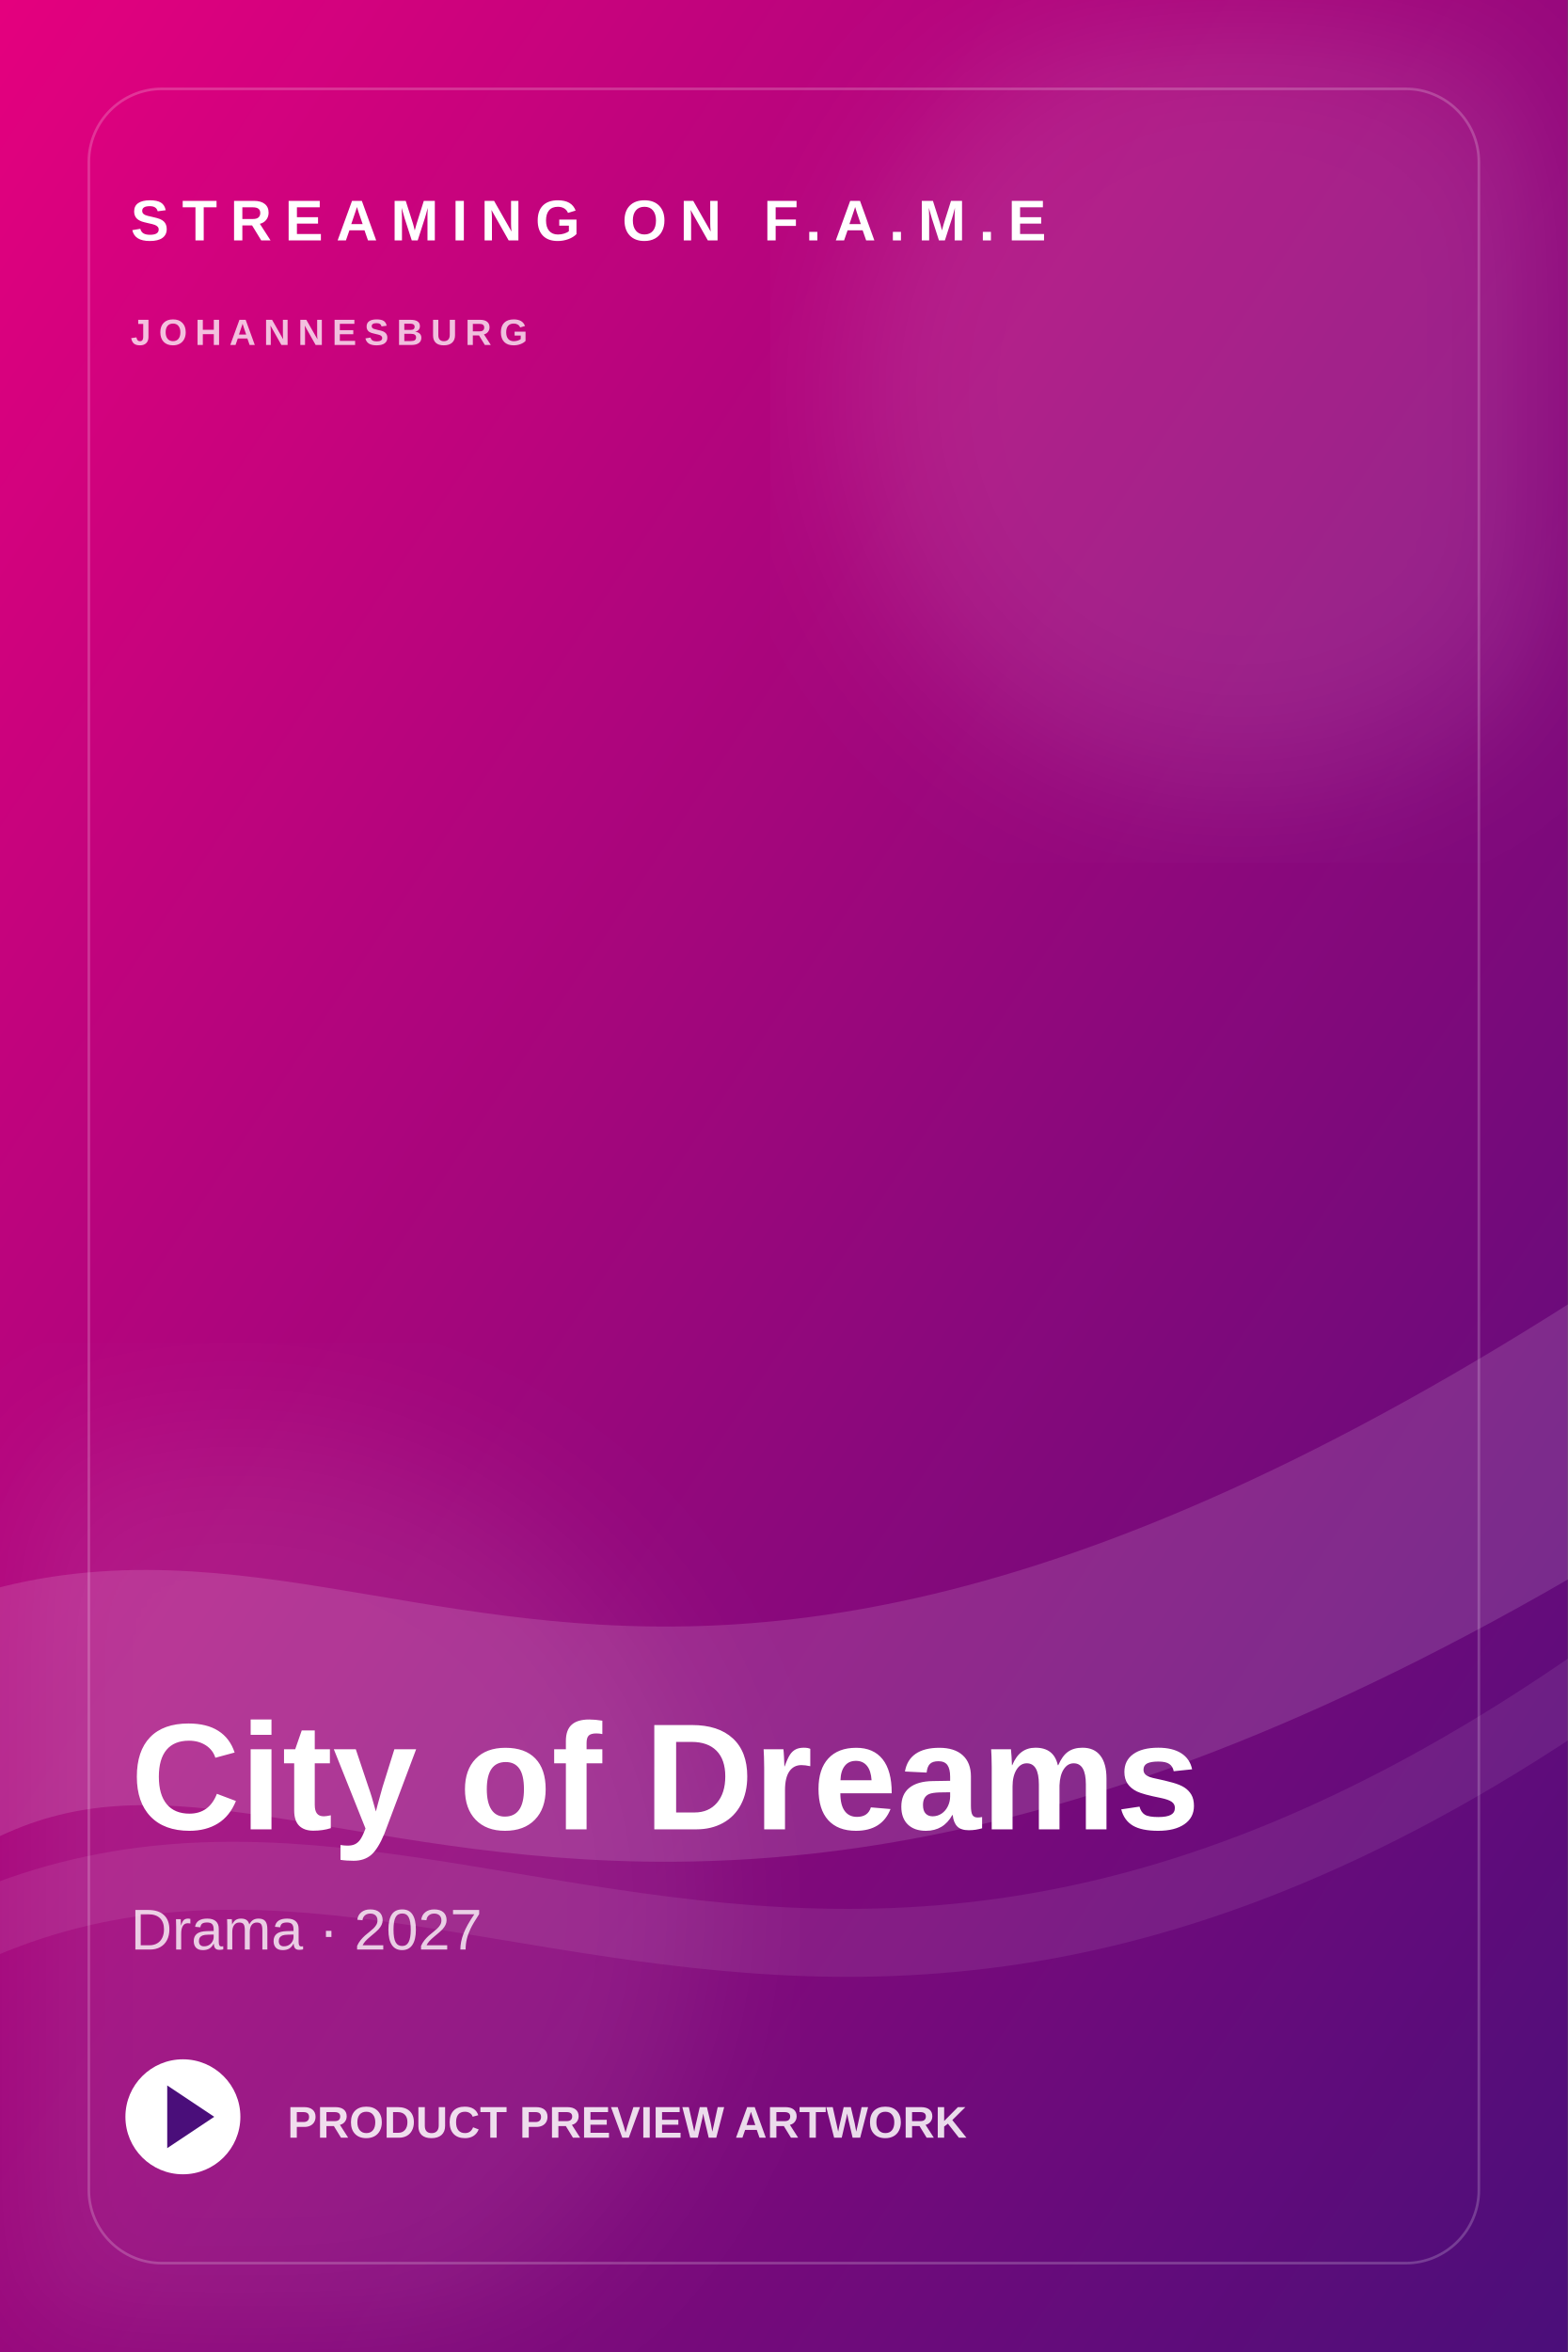
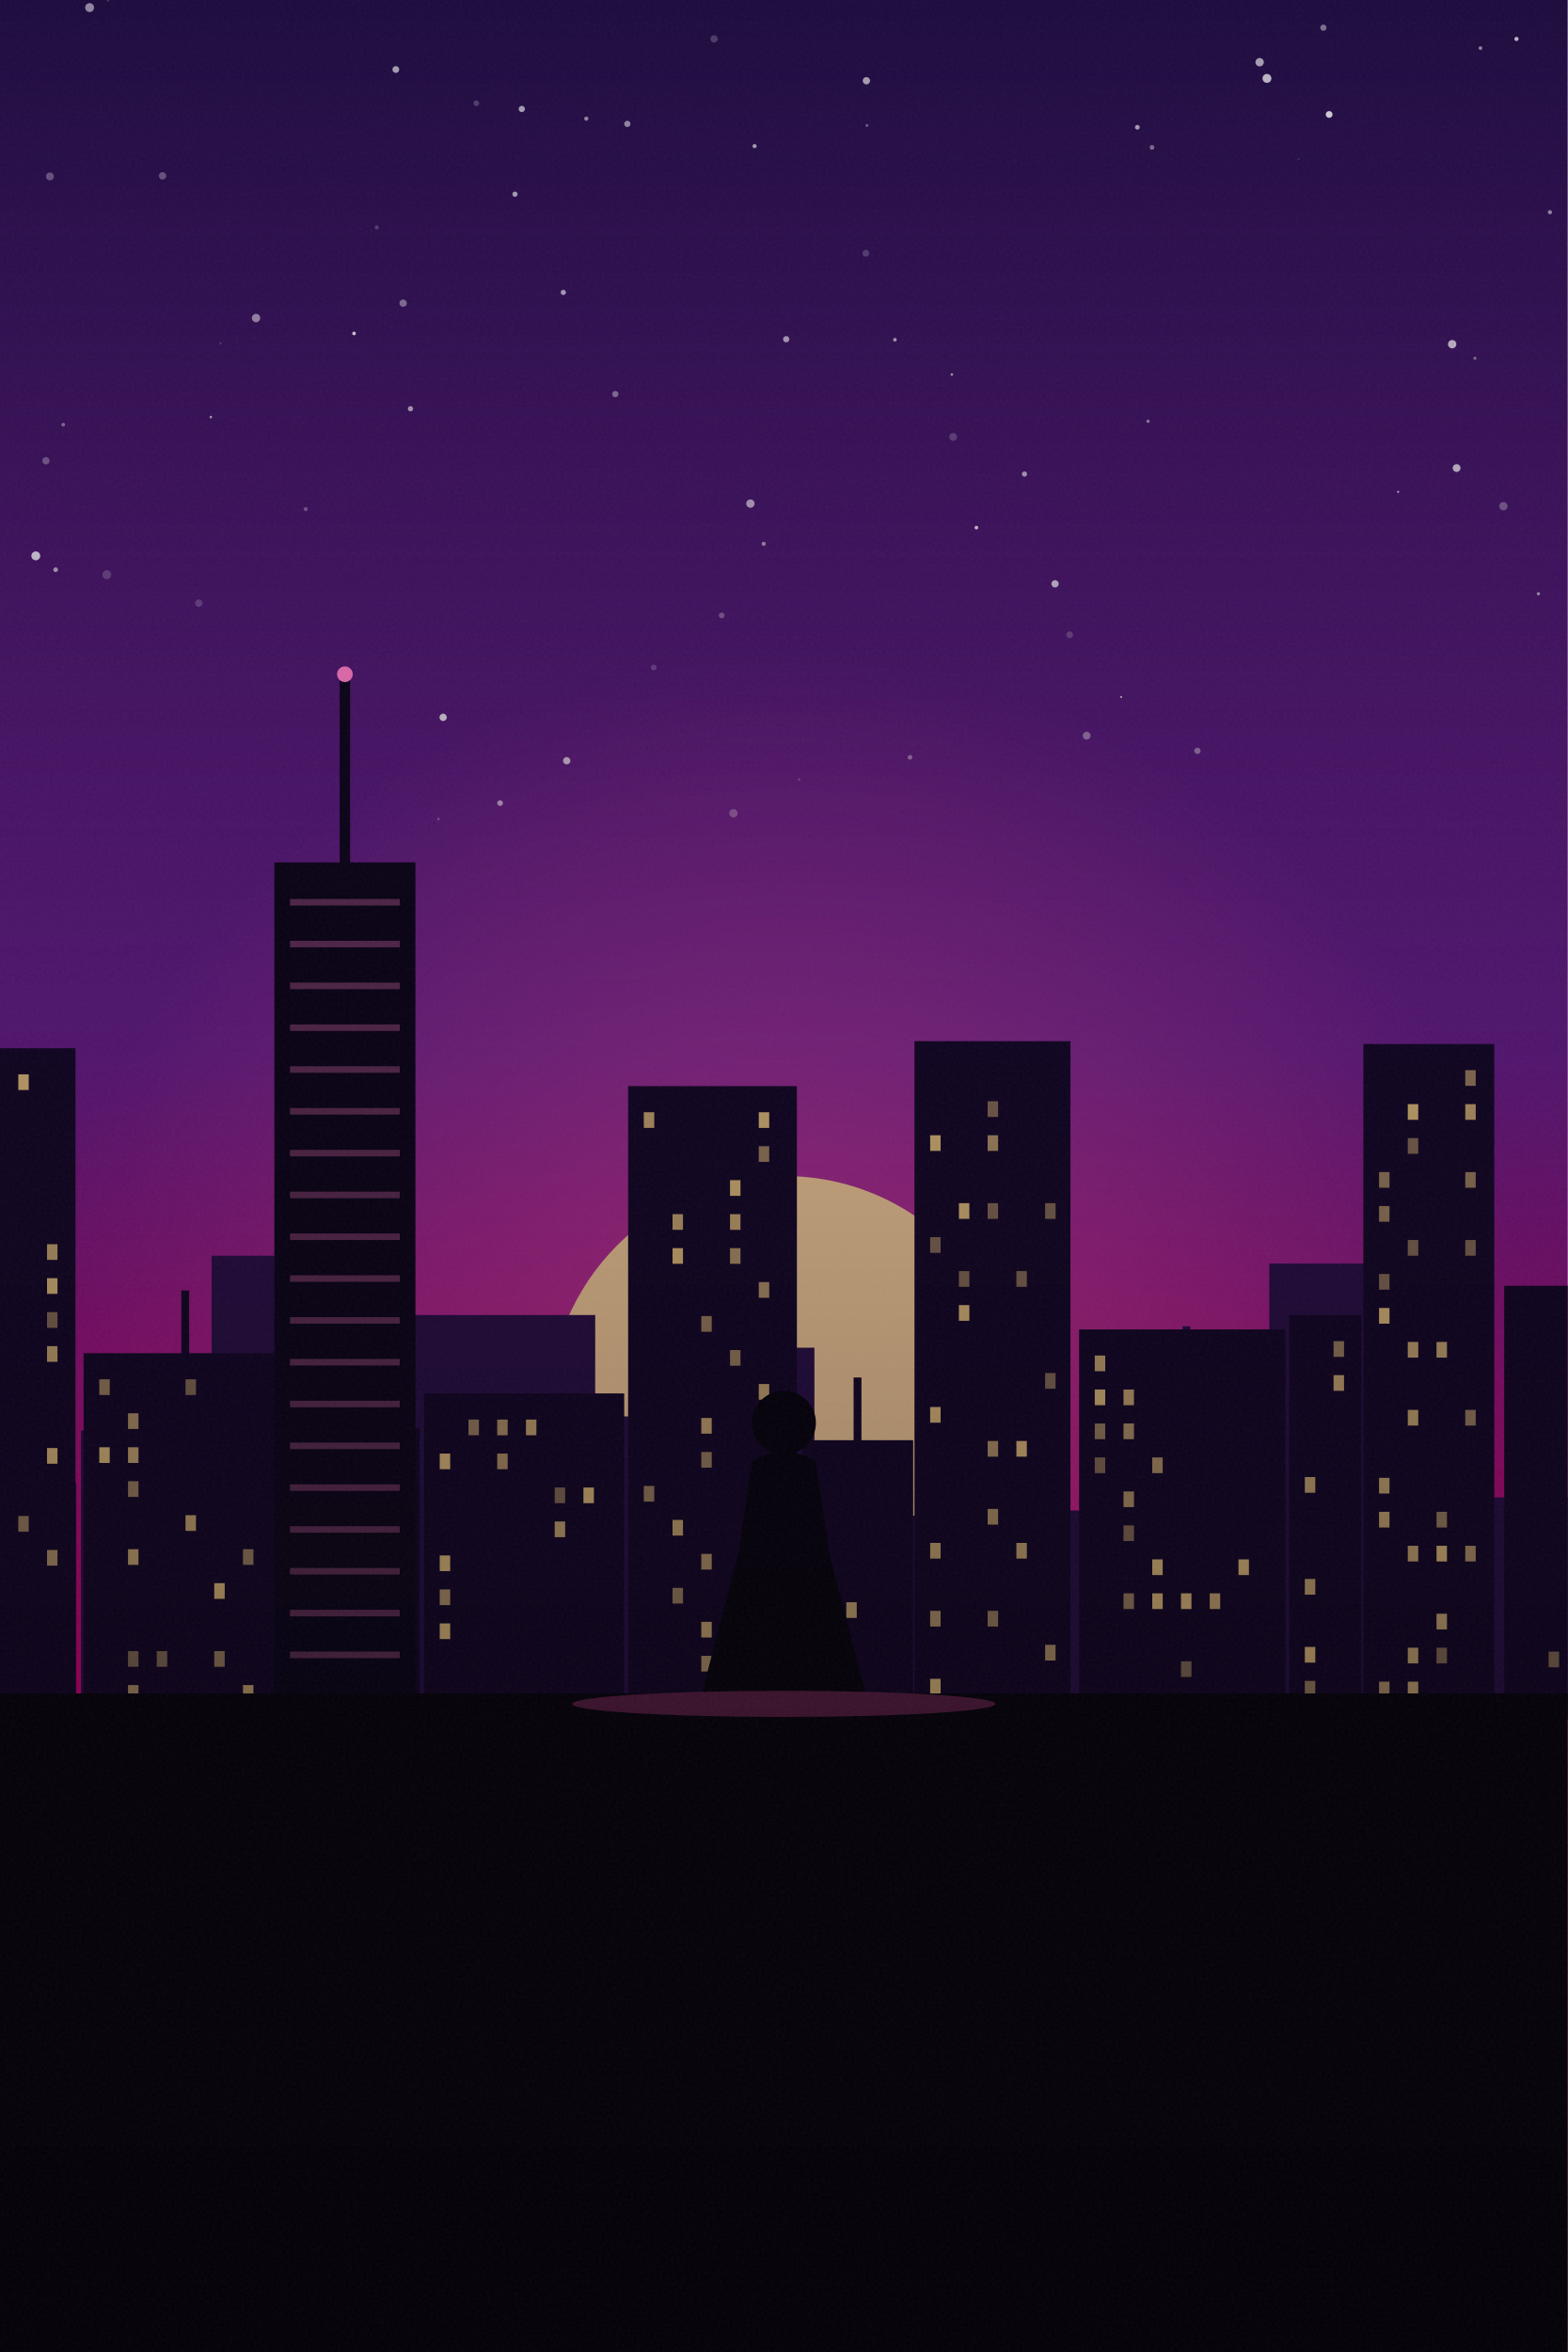
- <svg xmlns="http://www.w3.org/2000/svg" viewBox="0 0 600 900">
+ <svg xmlns="http://www.w3.org/2000/svg" viewBox="0 0 600 900" preserveAspectRatio="xMidYMid slice">
  <defs>
-     <linearGradient id="g" x1="0" y1="0" x2="1" y2="1">
-       <stop stop-color="#E5007E" />
-       <stop offset="1" stop-color="#4A0E7A" />
+     <linearGradient id="sky" x1="0" y1="0" x2="0" y2="1">
+       <stop offset="0" stop-color="#1b0a3c" stop-opacity="1" />
+       <stop offset="0.45" stop-color="#6a1b8f" stop-opacity="1" />
+       <stop offset="0.72" stop-color="#e5007e" stop-opacity="1" />
+       <stop offset="1" stop-color="#ff9a5c" stop-opacity="1" />
    </linearGradient>
-     <filter id="glow">
-       <feGaussianBlur stdDeviation="28" />
+   </defs>
+   <rect width="600" height="900" fill="url(#sky)" />
+   <circle cx="144.2" cy="87" r="0.8" fill="#fff" opacity="0.2" />
+   <circle cx="429.1" cy="266.7" r="0.4" fill="#fff" opacity="0.7" />
+   <circle cx="62.2" cy="67.3" r="1.4" fill="#fff" opacity="0.3" />
+   <circle cx="215.6" cy="111.9" r="1" fill="#fff" opacity="0.6" />
+   <circle cx="235.5" cy="150.8" r="1.2" fill="#fff" opacity="0.4" />
+   <circle cx="76.1" cy="230.8" r="1.4" fill="#fff" opacity="0.2" />
+   <circle cx="182.3" cy="39.5" r="1.1" fill="#fff" opacity="0.2" />
+   <circle cx="216.9" cy="291.1" r="1.4" fill="#fff" opacity="0.7" />
+   <circle cx="580.4" cy="14.9" r="0.8" fill="#fff" opacity="0.7" />
+   <circle cx="19.1" cy="67.5" r="1.5" fill="#fff" opacity="0.3" />
+   <circle cx="169.6" cy="274.5" r="1.4" fill="#fff" opacity="0.8" />
+   <circle cx="435.3" cy="48.7" r="0.9" fill="#fff" opacity="0.6" />
+   <circle cx="342.5" cy="130" r="0.7" fill="#fff" opacity="0.6" />
+   <circle cx="273.3" cy="14.9" r="1.4" fill="#fff" opacity="0.2" />
+   <circle cx="21.3" cy="218" r="0.9" fill="#fff" opacity="0.6" />
+   <circle cx="167.8" cy="313.4" r="0.5" fill="#fff" opacity="0.3" />
+   <circle cx="24.2" cy="162.5" r="0.7" fill="#fff" opacity="0.4" />
+   <circle cx="439.4" cy="161.2" r="0.6" fill="#fff" opacity="0.5" />
+   <circle cx="117" cy="194.8" r="0.8" fill="#fff" opacity="0.3" />
+   <circle cx="40.9" cy="219.9" r="1.7" fill="#fff" opacity="0.2" />
+   <circle cx="154.3" cy="116" r="1.4" fill="#fff" opacity="0.4" />
+   <circle cx="191.4" cy="307.3" r="1.1" fill="#fff" opacity="0.6" />
+   <circle cx="506.5" cy="10.6" r="1.2" fill="#fff" opacity="0.4" />
+   <circle cx="98" cy="121.7" r="1.6" fill="#fff" opacity="0.5" />
+   <circle cx="575.4" cy="193.7" r="1.6" fill="#fff" opacity="0.3" />
+   <circle cx="364.3" cy="143.3" r="0.5" fill="#fff" opacity="0.6" />
+   <circle cx="197.1" cy="74.3" r="1" fill="#fff" opacity="0.6" />
+   <circle cx="287.2" cy="192.7" r="1.6" fill="#fff" opacity="0.6" />
+   <circle cx="331.6" cy="30.9" r="1.4" fill="#fff" opacity="0.6" />
+   <circle cx="440.9" cy="56.4" r="0.9" fill="#fff" opacity="0.4" />
+   <circle cx="41.3" cy="0.2" r="0.4" fill="#fff" opacity="0.2" />
+   <circle cx="348.3" cy="289.8" r="0.9" fill="#fff" opacity="0.4" />
+   <circle cx="555.8" cy="131.7" r="1.6" fill="#fff" opacity="0.7" />
+   <circle cx="240.1" cy="47.4" r="1.2" fill="#fff" opacity="0.5" />
+   <circle cx="224.4" cy="45.4" r="0.8" fill="#fff" opacity="0.5" />
+   <circle cx="300.9" cy="129.8" r="1.2" fill="#fff" opacity="0.6" />
+   <circle cx="157.1" cy="156.4" r="1" fill="#fff" opacity="0.6" />
+   <circle cx="403.8" cy="223.4" r="1.4" fill="#fff" opacity="0.7" />
+   <circle cx="151.5" cy="26.6" r="1.3" fill="#fff" opacity="0.6" />
+   <circle cx="331.4" cy="96.9" r="1.3" fill="#fff" opacity="0.2" />
+   <circle cx="508.7" cy="43.8" r="1.3" fill="#fff" opacity="0.8" />
+   <circle cx="484.9" cy="30" r="1.7" fill="#fff" opacity="0.7" />
+   <circle cx="135.5" cy="127.6" r="0.7" fill="#fff" opacity="0.8" />
+   <circle cx="80.7" cy="159.6" r="0.5" fill="#fff" opacity="0.6" />
+   <circle cx="535.1" cy="188.2" r="0.4" fill="#fff" opacity="0.7" />
+   <circle cx="34.3" cy="2.9" r="1.7" fill="#fff" opacity="0.5" />
+   <circle cx="84.4" cy="131.4" r="0.3" fill="#fff" opacity="0.3" />
+   <circle cx="331.8" cy="48" r="0.6" fill="#fff" opacity="0.3" />
+   <circle cx="199.7" cy="41.7" r="1.2" fill="#fff" opacity="0.6" />
+   <circle cx="288.8" cy="55.9" r="0.8" fill="#fff" opacity="0.6" />
+   <circle cx="588.8" cy="227.2" r="0.6" fill="#fff" opacity="0.6" />
+   <circle cx="497.1" cy="60.9" r="0.3" fill="#fff" opacity="0.2" />
+   <circle cx="392.1" cy="181.4" r="1" fill="#fff" opacity="0.6" />
+   <circle cx="458.3" cy="287.3" r="1.2" fill="#fff" opacity="0.4" />
+   <circle cx="409.4" cy="242.9" r="1.3" fill="#fff" opacity="0.2" />
+   <circle cx="305.9" cy="298.3" r="0.4" fill="#fff" opacity="0.3" />
+   <circle cx="415.9" cy="281.5" r="1.5" fill="#fff" opacity="0.4" />
+   <circle cx="13.7" cy="212.7" r="1.7" fill="#fff" opacity="0.8" />
+   <circle cx="564.5" cy="137.1" r="0.6" fill="#fff" opacity="0.4" />
+   <circle cx="292.3" cy="208.1" r="0.8" fill="#fff" opacity="0.5" />
+   <circle cx="276.2" cy="235.5" r="1.1" fill="#fff" opacity="0.3" />
+   <circle cx="373.7" cy="201.9" r="0.7" fill="#fff" opacity="0.8" />
+   <circle cx="17.6" cy="176.3" r="1.4" fill="#fff" opacity="0.3" />
+   <circle cx="482.1" cy="23.8" r="1.6" fill="#fff" opacity="0.6" />
+   <circle cx="566.6" cy="18.4" r="0.7" fill="#fff" opacity="0.5" />
+   <circle cx="593.2" cy="81.2" r="0.8" fill="#fff" opacity="0.5" />
+   <circle cx="364.8" cy="167.2" r="1.5" fill="#fff" opacity="0.2" />
+   <circle cx="280.7" cy="311.2" r="1.6" fill="#fff" opacity="0.3" />
+   <circle cx="557.5" cy="179.1" r="1.5" fill="#fff" opacity="0.7" />
+   <circle cx="250.2" cy="255.4" r="1.1" fill="#fff" opacity="0.2" />
+   <defs>
+     <radialGradient id="s">
+       <stop offset="0" stop-color="#ff4fb0" stop-opacity="0.55" />
+       <stop offset="1" stop-color="#ff4fb0" stop-opacity="0" />
+     </radialGradient>
+   </defs>
+   <circle cx="300" cy="540" r="288" fill="url(#s)" />
+   <circle cx="300" cy="540" r="90" fill="#ffd2a1" />
+   <rect x="-10" y="567.6" width="39.2" height="84.4" fill="#2a0d4a" />
+   <rect x="31" y="547.4" width="46.5" height="104.6" fill="#2a0d4a" />
+   <rect x="81" y="480.5" width="36.3" height="171.5" fill="#2a0d4a" />
+   <rect x="117.8" y="468.2" width="32.9" height="183.8" fill="#2a0d4a" />
+   <rect x="151.9" y="503.2" width="75.9" height="148.8" fill="#2a0d4a" />
+   <rect x="228.9" y="542" width="28" height="110" fill="#2a0d4a" />
+   <rect x="259.9" y="515.7" width="51.8" height="136.3" fill="#2a0d4a" />
+   <rect x="314.6" y="580" width="50.8" height="72" fill="#2a0d4a" />
+   <rect x="366.5" y="578" width="58.4" height="74" fill="#2a0d4a" />
+   <rect x="425" y="531.5" width="58.3" height="120.5" fill="#2a0d4a" />
+   <rect x="452.6" y="507.5" width="3" height="26" fill="#2a0d4a" />
+   <rect x="485.8" y="483.5" width="58.8" height="168.5" fill="#2a0d4a" />
+   <rect x="546.7" y="573" width="67.3" height="79" fill="#2a0d4a" />
+   <rect x="-10" y="401.1" width="38.9" height="256.9" fill="#14052a" />
+   <rect x="7" y="411.1" width="4" height="6" fill="#ffd58a" opacity="0.9" />
+   <rect x="-4" y="424.1" width="4" height="6" fill="#ffd58a" opacity="0.5" />
+   <rect x="18" y="476.1" width="4" height="6" fill="#ffd58a" opacity="0.8" />
+   <rect x="18" y="489.1" width="4" height="6" fill="#ffd58a" opacity="0.9" />
+   <rect x="-4" y="502.1" width="4" height="6" fill="#ffd58a" opacity="0.7" />
+   <rect x="18" y="502.1" width="4" height="6" fill="#ffd58a" opacity="0.5" />
+   <rect x="18" y="515.1" width="4" height="6" fill="#ffd58a" opacity="0.8" />
+   <rect x="18" y="554.1" width="4" height="6" fill="#ffd58a" opacity="0.9" />
+   <rect x="7" y="580.1" width="4" height="6" fill="#ffd58a" opacity="0.6" />
+   <rect x="18" y="593.1" width="4" height="6" fill="#ffd58a" opacity="0.7" />
+   <rect x="-4" y="606.1" width="4" height="6" fill="#ffd58a" opacity="0.5" />
+   <rect x="-4" y="619.1" width="4" height="6" fill="#ffd58a" opacity="0.7" />
+   <rect x="32" y="517.8" width="77.7" height="140.2" fill="#14052a" />
+   <rect x="69.4" y="493.8" width="3" height="26" fill="#14052a" />
+   <rect x="38" y="527.8" width="4" height="6" fill="#ffd58a" opacity="0.6" />
+   <rect x="71" y="527.8" width="4" height="6" fill="#ffd58a" opacity="0.5" />
+   <rect x="49" y="540.8" width="4" height="6" fill="#ffd58a" opacity="0.7" />
+   <rect x="38" y="553.8" width="4" height="6" fill="#ffd58a" opacity="0.9" />
+   <rect x="49" y="553.8" width="4" height="6" fill="#ffd58a" opacity="0.8" />
+   <rect x="49" y="566.8" width="4" height="6" fill="#ffd58a" opacity="0.6" />
+   <rect x="71" y="579.8" width="4" height="6" fill="#ffd58a" opacity="0.8" />
+   <rect x="49" y="592.8" width="4" height="6" fill="#ffd58a" opacity="0.8" />
+   <rect x="93" y="592.8" width="4" height="6" fill="#ffd58a" opacity="0.6" />
+   <rect x="82" y="605.8" width="4" height="6" fill="#ffd58a" opacity="0.9" />
+   <rect x="49" y="631.8" width="4" height="6" fill="#ffd58a" opacity="0.5" />
+   <rect x="60" y="631.8" width="4" height="6" fill="#ffd58a" opacity="0.5" />
+   <rect x="82" y="631.8" width="4" height="6" fill="#ffd58a" opacity="0.6" />
+   <rect x="49" y="644.8" width="4" height="6" fill="#ffd58a" opacity="0.7" />
+   <rect x="93" y="644.8" width="4" height="6" fill="#ffd58a" opacity="0.8" />
+   <rect x="110.7" y="546.4" width="49.9" height="111.6" fill="#14052a" />
+   <rect x="138.7" y="556.4" width="4" height="6" fill="#ffd58a" opacity="0.9" />
+   <rect x="149.7" y="556.4" width="4" height="6" fill="#ffd58a" opacity="0.7" />
+   <rect x="116.7" y="569.4" width="4" height="6" fill="#ffd58a" opacity="0.9" />
+   <rect x="116.7" y="595.4" width="4" height="6" fill="#ffd58a" opacity="0.8" />
+   <rect x="138.7" y="608.4" width="4" height="6" fill="#ffd58a" opacity="0.9" />
+   <rect x="116.7" y="621.4" width="4" height="6" fill="#ffd58a" opacity="0.6" />
+   <rect x="138.7" y="621.4" width="4" height="6" fill="#ffd58a" opacity="0.7" />
+   <rect x="138.7" y="634.4" width="4" height="6" fill="#ffd58a" opacity="0.9" />
+   <rect x="162.3" y="533.2" width="76.6" height="124.8" fill="#14052a" />
+   <rect x="179.3" y="543.2" width="4" height="6" fill="#ffd58a" opacity="0.6" />
+   <rect x="190.3" y="543.2" width="4" height="6" fill="#ffd58a" opacity="0.7" />
+   <rect x="201.3" y="543.2" width="4" height="6" fill="#ffd58a" opacity="0.8" />
+   <rect x="168.3" y="556.2" width="4" height="6" fill="#ffd58a" opacity="0.9" />
+   <rect x="190.3" y="556.2" width="4" height="6" fill="#ffd58a" opacity="0.7" />
+   <rect x="212.3" y="569.2" width="4" height="6" fill="#ffd58a" opacity="0.5" />
+   <rect x="223.3" y="569.2" width="4" height="6" fill="#ffd58a" opacity="0.9" />
+   <rect x="212.3" y="582.2" width="4" height="6" fill="#ffd58a" opacity="0.8" />
+   <rect x="168.3" y="595.2" width="4" height="6" fill="#ffd58a" opacity="0.9" />
+   <rect x="168.3" y="608.2" width="4" height="6" fill="#ffd58a" opacity="0.7" />
+   <rect x="168.3" y="621.2" width="4" height="6" fill="#ffd58a" opacity="0.9" />
+   <rect x="240.4" y="415.6" width="64.6" height="242.4" fill="#14052a" />
+   <rect x="246.4" y="425.6" width="4" height="6" fill="#ffd58a" opacity="0.8" />
+   <rect x="290.4" y="425.6" width="4" height="6" fill="#ffd58a" opacity="0.9" />
+   <rect x="290.4" y="438.6" width="4" height="6" fill="#ffd58a" opacity="0.6" />
+   <rect x="279.4" y="451.6" width="4" height="6" fill="#ffd58a" opacity="0.9" />
+   <rect x="257.4" y="464.6" width="4" height="6" fill="#ffd58a" opacity="0.8" />
+   <rect x="279.4" y="464.6" width="4" height="6" fill="#ffd58a" opacity="0.8" />
+   <rect x="257.4" y="477.6" width="4" height="6" fill="#ffd58a" opacity="0.9" />
+   <rect x="279.4" y="477.6" width="4" height="6" fill="#ffd58a" opacity="0.7" />
+   <rect x="290.4" y="490.6" width="4" height="6" fill="#ffd58a" opacity="0.7" />
+   <rect x="268.4" y="503.6" width="4" height="6" fill="#ffd58a" opacity="0.6" />
+   <rect x="279.4" y="516.6" width="4" height="6" fill="#ffd58a" opacity="0.6" />
+   <rect x="290.4" y="529.6" width="4" height="6" fill="#ffd58a" opacity="0.8" />
+   <rect x="268.4" y="542.6" width="4" height="6" fill="#ffd58a" opacity="0.8" />
+   <rect x="290.4" y="542.6" width="4" height="6" fill="#ffd58a" opacity="0.7" />
+   <rect x="268.4" y="555.6" width="4" height="6" fill="#ffd58a" opacity="0.6" />
+   <rect x="246.4" y="568.6" width="4" height="6" fill="#ffd58a" opacity="0.6" />
+   <rect x="257.4" y="581.6" width="4" height="6" fill="#ffd58a" opacity="0.8" />
+   <rect x="290.4" y="581.6" width="4" height="6" fill="#ffd58a" opacity="0.5" />
+   <rect x="268.4" y="594.6" width="4" height="6" fill="#ffd58a" opacity="0.7" />
+   <rect x="257.4" y="607.6" width="4" height="6" fill="#ffd58a" opacity="0.6" />
+   <rect x="268.4" y="620.6" width="4" height="6" fill="#ffd58a" opacity="0.8" />
+   <rect x="268.4" y="633.6" width="4" height="6" fill="#ffd58a" opacity="0.7" />
+   <rect x="279.4" y="633.6" width="4" height="6" fill="#ffd58a" opacity="0.9" />
+   <rect x="306.9" y="551.1" width="42.6" height="106.9" fill="#14052a" />
+   <rect x="326.7" y="527.1" width="3" height="26" fill="#14052a" />
+   <rect x="323.9" y="613.1" width="4" height="6" fill="#ffd58a" opacity="0.8" />
+   <rect x="312.9" y="626.1" width="4" height="6" fill="#ffd58a" opacity="0.7" />
+   <rect x="312.9" y="639.1" width="4" height="6" fill="#ffd58a" opacity="0.5" />
+   <rect x="350" y="398.4" width="59.7" height="259.6" fill="#14052a" />
+   <rect x="378" y="421.4" width="4" height="6" fill="#ffd58a" opacity="0.5" />
+   <rect x="356" y="434.4" width="4" height="6" fill="#ffd58a" opacity="0.9" />
+   <rect x="378" y="434.4" width="4" height="6" fill="#ffd58a" opacity="0.7" />
+   <rect x="367" y="460.4" width="4" height="6" fill="#ffd58a" opacity="0.9" />
+   <rect x="378" y="460.4" width="4" height="6" fill="#ffd58a" opacity="0.5" />
+   <rect x="400" y="460.4" width="4" height="6" fill="#ffd58a" opacity="0.5" />
+   <rect x="356" y="473.4" width="4" height="6" fill="#ffd58a" opacity="0.5" />
+   <rect x="367" y="486.4" width="4" height="6" fill="#ffd58a" opacity="0.5" />
+   <rect x="389" y="486.4" width="4" height="6" fill="#ffd58a" opacity="0.5" />
+   <rect x="367" y="499.4" width="4" height="6" fill="#ffd58a" opacity="0.9" />
+   <rect x="400" y="525.4" width="4" height="6" fill="#ffd58a" opacity="0.5" />
+   <rect x="356" y="538.4" width="4" height="6" fill="#ffd58a" opacity="0.9" />
+   <rect x="378" y="551.4" width="4" height="6" fill="#ffd58a" opacity="0.7" />
+   <rect x="389" y="551.4" width="4" height="6" fill="#ffd58a" opacity="0.9" />
+   <rect x="378" y="577.4" width="4" height="6" fill="#ffd58a" opacity="0.7" />
+   <rect x="356" y="590.4" width="4" height="6" fill="#ffd58a" opacity="0.8" />
+   <rect x="389" y="590.4" width="4" height="6" fill="#ffd58a" opacity="0.8" />
+   <rect x="356" y="616.4" width="4" height="6" fill="#ffd58a" opacity="0.7" />
+   <rect x="378" y="616.4" width="4" height="6" fill="#ffd58a" opacity="0.6" />
+   <rect x="400" y="629.4" width="4" height="6" fill="#ffd58a" opacity="0.7" />
+   <rect x="356" y="642.4" width="4" height="6" fill="#ffd58a" opacity="0.9" />
+   <rect x="413" y="508.7" width="79" height="149.3" fill="#14052a" />
+   <rect x="419" y="518.7" width="4" height="6" fill="#ffd58a" opacity="0.8" />
+   <rect x="419" y="531.7" width="4" height="6" fill="#ffd58a" opacity="0.9" />
+   <rect x="430" y="531.7" width="4" height="6" fill="#ffd58a" opacity="0.8" />
+   <rect x="419" y="544.7" width="4" height="6" fill="#ffd58a" opacity="0.6" />
+   <rect x="430" y="544.7" width="4" height="6" fill="#ffd58a" opacity="0.7" />
+   <rect x="419" y="557.7" width="4" height="6" fill="#ffd58a" opacity="0.5" />
+   <rect x="441" y="557.7" width="4" height="6" fill="#ffd58a" opacity="0.7" />
+   <rect x="430" y="570.7" width="4" height="6" fill="#ffd58a" opacity="0.7" />
+   <rect x="430" y="583.7" width="4" height="6" fill="#ffd58a" opacity="0.5" />
+   <rect x="441" y="596.7" width="4" height="6" fill="#ffd58a" opacity="0.9" />
+   <rect x="474" y="596.7" width="4" height="6" fill="#ffd58a" opacity="0.9" />
+   <rect x="430" y="609.7" width="4" height="6" fill="#ffd58a" opacity="0.6" />
+   <rect x="441" y="609.7" width="4" height="6" fill="#ffd58a" opacity="0.9" />
+   <rect x="452" y="609.7" width="4" height="6" fill="#ffd58a" opacity="0.9" />
+   <rect x="463" y="609.7" width="4" height="6" fill="#ffd58a" opacity="0.8" />
+   <rect x="452" y="635.7" width="4" height="6" fill="#ffd58a" opacity="0.5" />
+   <rect x="493.4" y="503.2" width="27.6" height="154.8" fill="#14052a" />
+   <rect x="510.4" y="513.2" width="4" height="6" fill="#ffd58a" opacity="0.6" />
+   <rect x="510.4" y="526.2" width="4" height="6" fill="#ffd58a" opacity="0.8" />
+   <rect x="499.4" y="565.2" width="4" height="6" fill="#ffd58a" opacity="0.8" />
+   <rect x="499.4" y="604.2" width="4" height="6" fill="#ffd58a" opacity="0.8" />
+   <rect x="499.4" y="630.2" width="4" height="6" fill="#ffd58a" opacity="0.9" />
+   <rect x="499.4" y="643.2" width="4" height="6" fill="#ffd58a" opacity="0.6" />
+   <rect x="521.8" y="399.5" width="50.1" height="258.5" fill="#14052a" />
+   <rect x="560.8" y="409.5" width="4" height="6" fill="#ffd58a" opacity="0.6" />
+   <rect x="538.8" y="422.5" width="4" height="6" fill="#ffd58a" opacity="0.9" />
+   <rect x="560.8" y="422.5" width="4" height="6" fill="#ffd58a" opacity="0.8" />
+   <rect x="538.8" y="435.5" width="4" height="6" fill="#ffd58a" opacity="0.5" />
+   <rect x="527.8" y="448.5" width="4" height="6" fill="#ffd58a" opacity="0.6" />
+   <rect x="560.8" y="448.5" width="4" height="6" fill="#ffd58a" opacity="0.6" />
+   <rect x="527.8" y="461.5" width="4" height="6" fill="#ffd58a" opacity="0.6" />
+   <rect x="538.8" y="474.5" width="4" height="6" fill="#ffd58a" opacity="0.5" />
+   <rect x="560.8" y="474.5" width="4" height="6" fill="#ffd58a" opacity="0.5" />
+   <rect x="527.8" y="487.5" width="4" height="6" fill="#ffd58a" opacity="0.5" />
+   <rect x="527.8" y="500.5" width="4" height="6" fill="#ffd58a" opacity="0.9" />
+   <rect x="538.8" y="513.5" width="4" height="6" fill="#ffd58a" opacity="0.8" />
+   <rect x="549.8" y="513.5" width="4" height="6" fill="#ffd58a" opacity="0.8" />
+   <rect x="538.8" y="539.5" width="4" height="6" fill="#ffd58a" opacity="0.8" />
+   <rect x="560.8" y="539.5" width="4" height="6" fill="#ffd58a" opacity="0.6" />
+   <rect x="527.8" y="565.5" width="4" height="6" fill="#ffd58a" opacity="0.8" />
+   <rect x="527.8" y="578.5" width="4" height="6" fill="#ffd58a" opacity="0.8" />
+   <rect x="549.8" y="578.5" width="4" height="6" fill="#ffd58a" opacity="0.6" />
+   <rect x="538.8" y="591.5" width="4" height="6" fill="#ffd58a" opacity="0.8" />
+   <rect x="549.8" y="591.5" width="4" height="6" fill="#ffd58a" opacity="0.9" />
+   <rect x="560.8" y="591.5" width="4" height="6" fill="#ffd58a" opacity="0.7" />
+   <rect x="549.8" y="617.5" width="4" height="6" fill="#ffd58a" opacity="0.8" />
+   <rect x="538.8" y="630.5" width="4" height="6" fill="#ffd58a" opacity="0.8" />
+   <rect x="549.8" y="630.5" width="4" height="6" fill="#ffd58a" opacity="0.5" />
+   <rect x="527.8" y="643.5" width="4" height="6" fill="#ffd58a" opacity="0.7" />
+   <rect x="538.8" y="643.5" width="4" height="6" fill="#ffd58a" opacity="0.8" />
+   <rect x="575.7" y="492" width="33.7" height="166" fill="#14052a" />
+   <rect x="592.7" y="632" width="4" height="6" fill="#ffd58a" opacity="0.5" />
+   <path d="M105 654L105 330L159 330L159 654Z" fill="#0c031b" />
+   <rect x="130" y="260" width="4" height="72" fill="#0c031b" />
+   <circle cx="132" cy="258" r="3" fill="#ff7ac6" />
+   <rect x="111" y="344" width="42" height="2.5" fill="#ff7ac6" opacity=".35" />
+   <rect x="111" y="360" width="42" height="2.5" fill="#ff7ac6" opacity=".35" />
+   <rect x="111" y="376" width="42" height="2.5" fill="#ff7ac6" opacity=".35" />
+   <rect x="111" y="392" width="42" height="2.5" fill="#ff7ac6" opacity=".35" />
+   <rect x="111" y="408" width="42" height="2.5" fill="#ff7ac6" opacity=".35" />
+   <rect x="111" y="424" width="42" height="2.5" fill="#ff7ac6" opacity=".35" />
+   <rect x="111" y="440" width="42" height="2.5" fill="#ff7ac6" opacity=".35" />
+   <rect x="111" y="456" width="42" height="2.5" fill="#ff7ac6" opacity=".35" />
+   <rect x="111" y="472" width="42" height="2.5" fill="#ff7ac6" opacity=".35" />
+   <rect x="111" y="488" width="42" height="2.5" fill="#ff7ac6" opacity=".35" />
+   <rect x="111" y="504" width="42" height="2.5" fill="#ff7ac6" opacity=".35" />
+   <rect x="111" y="520" width="42" height="2.5" fill="#ff7ac6" opacity=".35" />
+   <rect x="111" y="536" width="42" height="2.5" fill="#ff7ac6" opacity=".35" />
+   <rect x="111" y="552" width="42" height="2.5" fill="#ff7ac6" opacity=".35" />
+   <rect x="111" y="568" width="42" height="2.5" fill="#ff7ac6" opacity=".35" />
+   <rect x="111" y="584" width="42" height="2.5" fill="#ff7ac6" opacity=".35" />
+   <rect x="111" y="600" width="42" height="2.5" fill="#ff7ac6" opacity=".35" />
+   <rect x="111" y="616" width="42" height="2.5" fill="#ff7ac6" opacity=".35" />
+   <rect x="111" y="632" width="42" height="2.5" fill="#ff7ac6" opacity=".35" />
+   <rect y="648" width="600" height="252" fill="#07020f" />
+   <g fill="#07020f" transform="translate(300 650) scale(1.227273)">
+     <circle cx="0" cy="-86" r="10" />
+     <path d="M-10 -74Q0 -80 10 -74L14 -46L26 0L-26 0L-14 -46Z" />
+   </g>
+   <ellipse cx="300" cy="652" rx="81" ry="5" fill="#ff4fb0" opacity=".35" />
+   <defs>
+     <linearGradient id="fade" x1="0" y1="0" x2="0" y2="1">
+       <stop offset="0" stop-color="#000" stop-opacity="0" />
+       <stop offset="1" stop-color="#000" stop-opacity="0.55" />
+     </linearGradient>
+     <radialGradient id="vig">
+       <stop offset="0" stop-color="#000" stop-opacity="0" />
+       <stop offset="1" stop-color="#000" stop-opacity="0.55" />
+     </radialGradient>
+     <filter id="grain">
+       <feTurbulence type="fractalNoise" baseFrequency=".9" numOctaves="2" stitchTiles="stitch" />
+       <feColorMatrix values="0 0 0 0 1  0 0 0 0 1  0 0 0 0 1  0 0 0 .5 0" />
    </filter>
  </defs>
-   <rect width="600" height="900" fill="#0d0d0d" />
-   <rect width="600" height="900" fill="url(#g)" />
-   <circle cx="475" cy="150" r="150" fill="#fff" opacity=".11" filter="url(#glow)" />
-   <circle cx="90" cy="730" r="180" fill="#fff" opacity=".08" filter="url(#glow)" />
-   <path d="M-50 680 C 120 560, 220 820, 680 500" fill="none" stroke="#fff" stroke-opacity=".13" stroke-width="90" />
-   <path d="M-50 760 C 160 620, 310 900, 680 590" fill="none" stroke="#fff" stroke-opacity=".08" stroke-width="26" />
-   <rect x="34" y="34" width="532" height="832" rx="28" fill="none" stroke="#fff" stroke-opacity=".2" />
-   <text x="50" y="92" fill="#fff" font-family="Arial,sans-serif" font-size="22" font-weight="800" letter-spacing="5">STREAMING ON F.A.M.E</text>
-   <text x="50" y="132" fill="#fff" opacity=".75" font-family="Arial,sans-serif" font-size="14" font-weight="700" letter-spacing="3">JOHANNESBURG</text>
-   <text x="50" y="700" fill="#fff" font-family="Arial,sans-serif" font-size="58" font-weight="900">City of Dreams</text>
-   <text x="50" y="746" fill="#fff" opacity=".78" font-family="Arial,sans-serif" font-size="22">Drama · 2027</text>
-   <circle cx="70" cy="810" r="22" fill="#fff" />
-   <path d="M64 798l18 12-18 12z" fill="#4A0E7A" />
-   <text x="110" y="818" fill="#fff" opacity=".85" font-family="Arial,sans-serif" font-size="17" font-weight="700">PRODUCT PREVIEW ARTWORK</text>
+   <rect width="600" height="900" fill="url(#fade)" />
+   <rect width="600" height="900" filter="url(#grain)" opacity=".07" />
</svg>
